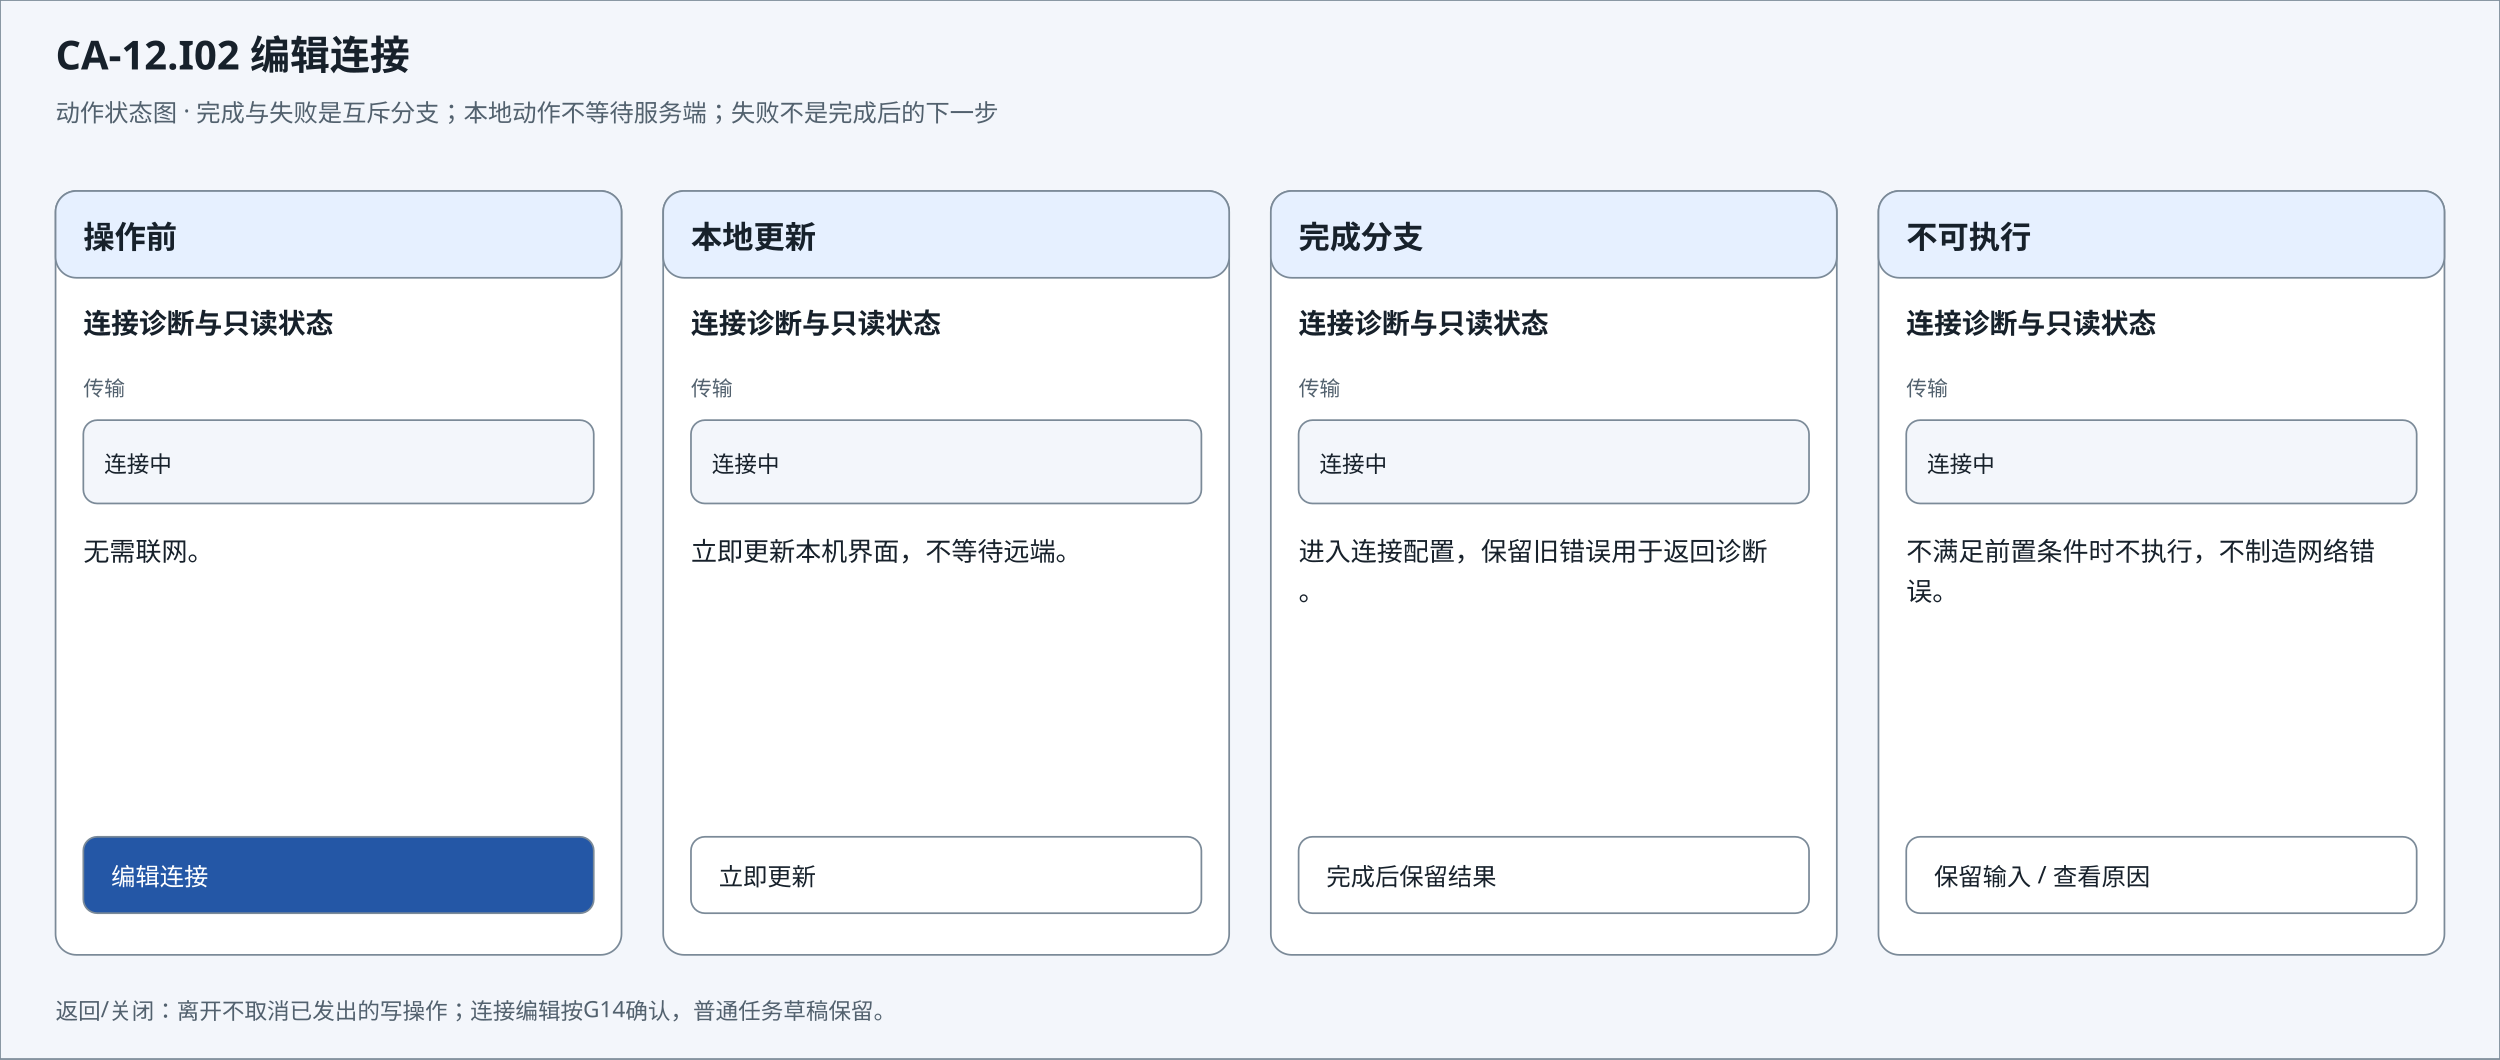
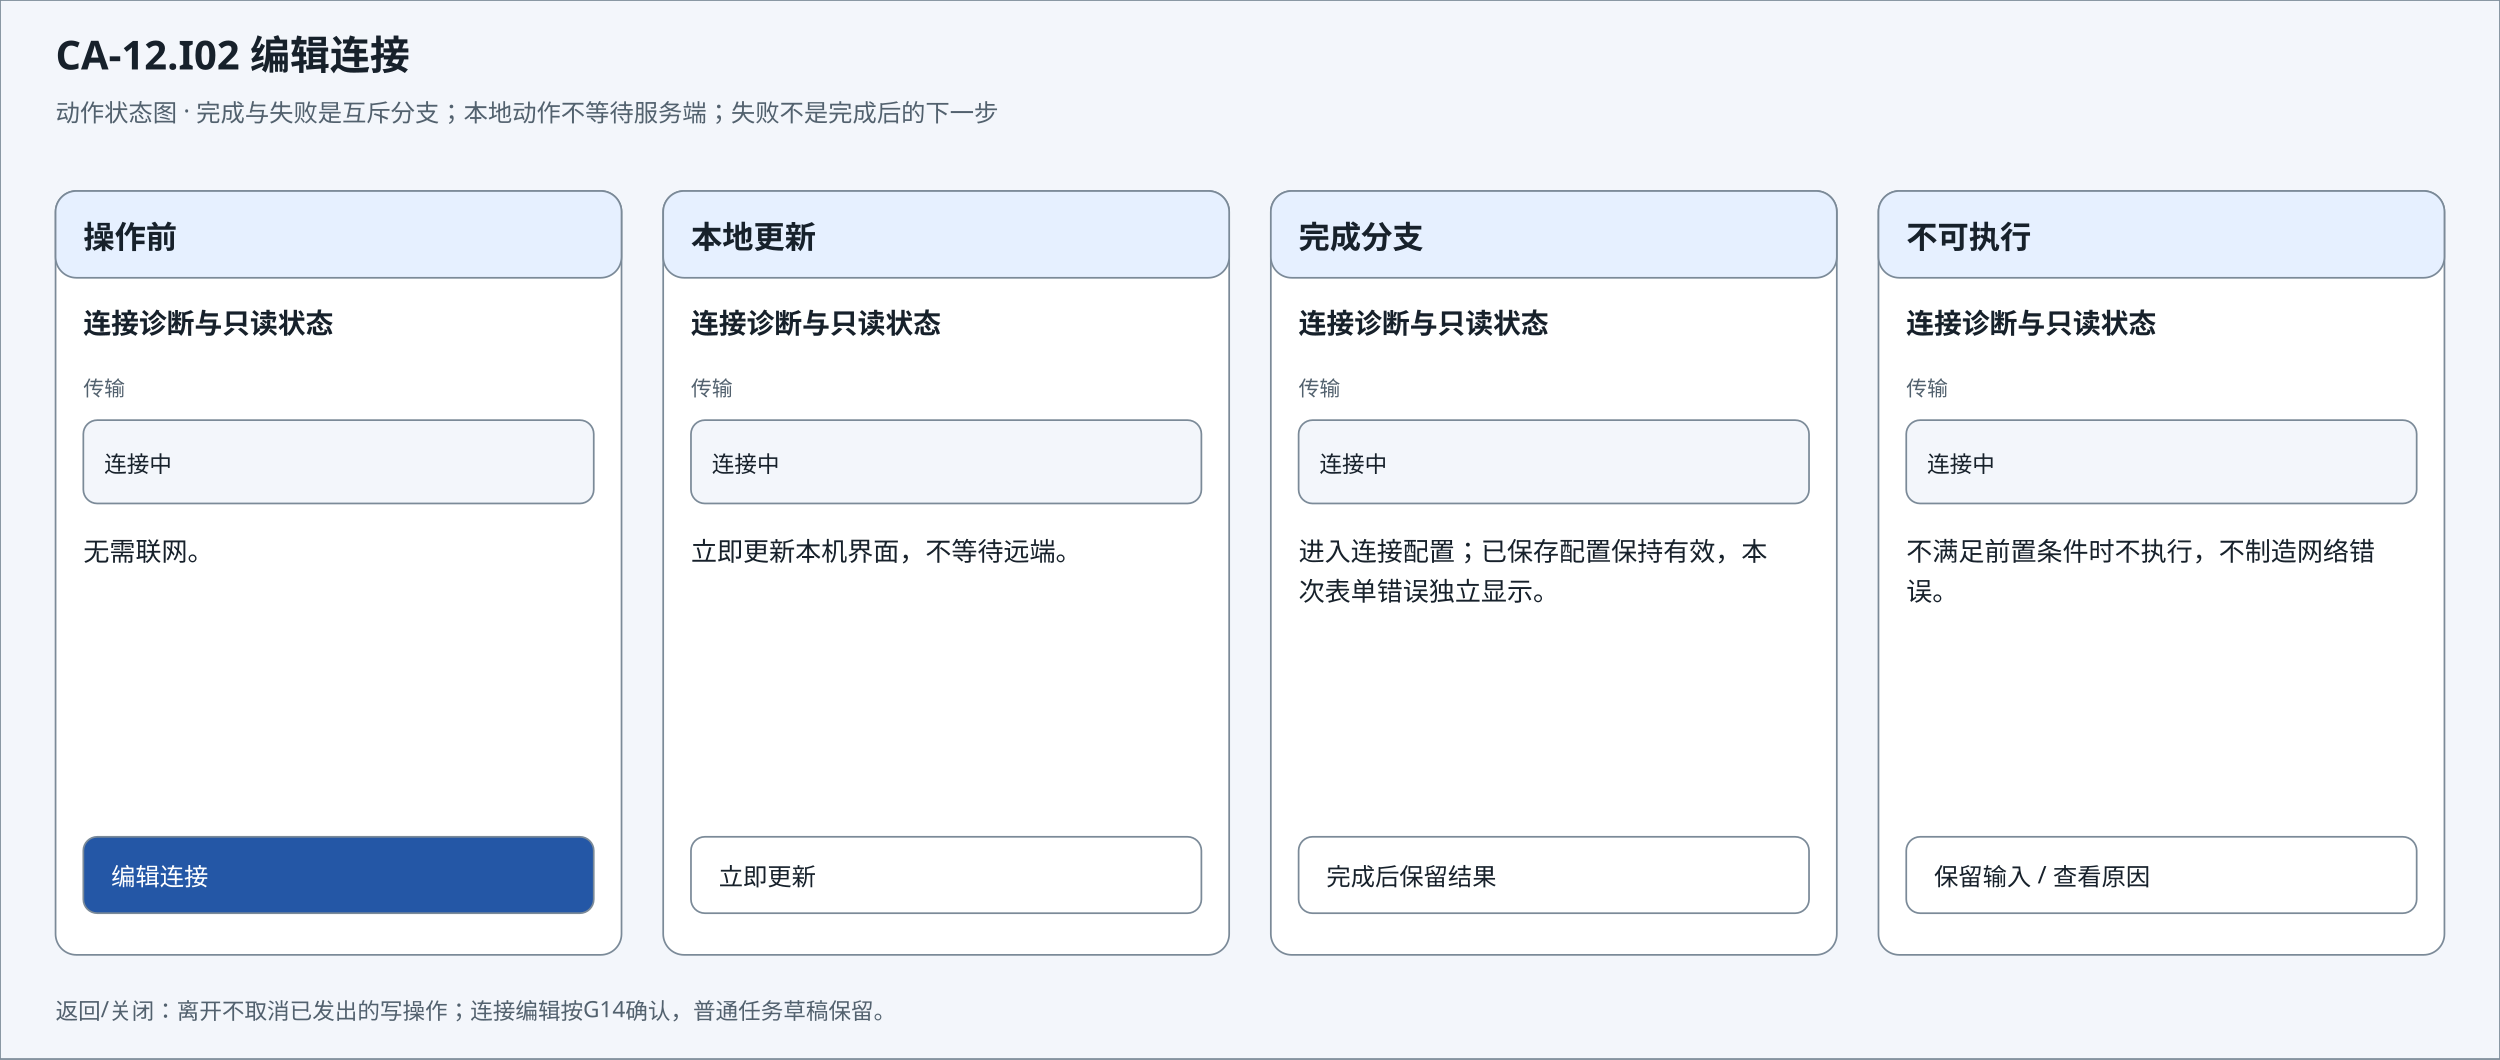
<svg xmlns="http://www.w3.org/2000/svg" width="1440" height="610" viewBox="0 0 1440 610" role="img">
  <style>text{font-family:"Microsoft YaHei","Segoe UI",sans-serif}</style>
  <rect x="0" y="0" width="1440" height="610" rx="0" fill="#F3F6FB" stroke="#7B8A98" />
  <text x="32" y="40" font-size="23" fill="#17212B" font-weight="600">CA-12.I02  编辑连接</text>
  <text x="32" y="70" font-size="14" fill="#52616E" font-weight="400">动作状态图 · 完成与失败是互斥分支；本地动作不等待服务端；失败不是完成后的下一步</text>
  <rect x="32" y="110" width="326" height="440" rx="12" fill="#FFFFFF" stroke="#7B8A98" />
  <rect x="32" y="110" width="326" height="50" rx="12" fill="#E6F0FF" stroke="#7B8A98" />
  <text x="48" y="143" font-size="18" fill="#17212B" font-weight="600">操作前</text>
  <text x="48" y="192" font-size="16" fill="#17212B" font-weight="600">连接诊断与只读状态</text>
  <text x="48" y="228" font-size="12" fill="#52616E" font-weight="400">传输</text>
  <rect x="48" y="242" width="294" height="48" rx="8" fill="#F3F6FB" stroke="#7B8A98" />
  <text x="60" y="272" font-size="13" fill="#17212B" font-weight="400">连接中</text>
  <text x="48" y="323" font-size="15" fill="#17212B" font-weight="400">无需联网。</text>
  <rect x="48" y="482" width="294" height="44" rx="8" fill="#2457A6" stroke="#7B8A98" />
  <text x="64" y="510" font-size="14" fill="#FFFFFF" font-weight="400">编辑连接</text>
  <rect x="382" y="110" width="326" height="440" rx="12" fill="#FFFFFF" stroke="#7B8A98" />
  <rect x="382" y="110" width="326" height="50" rx="12" fill="#E6F0FF" stroke="#7B8A98" />
  <text x="398" y="143" font-size="18" fill="#17212B" font-weight="600">本地更新</text>
  <text x="398" y="192" font-size="16" fill="#17212B" font-weight="600">连接诊断与只读状态</text>
  <text x="398" y="228" font-size="12" fill="#52616E" font-weight="400">传输</text>
  <rect x="398" y="242" width="294" height="48" rx="8" fill="#F3F6FB" stroke="#7B8A98" />
  <text x="410" y="272" font-size="13" fill="#17212B" font-weight="400">连接中</text>
  <text x="398" y="323" font-size="15" fill="#17212B" font-weight="400">立即更新本机界面，不等待远端。</text>
  <rect x="398" y="482" width="294" height="44" rx="8" fill="#FFFFFF" stroke="#7B8A98" />
  <text x="414" y="510" font-size="14" fill="#17212B" font-weight="400">立即更新</text>
  <rect x="732" y="110" width="326" height="440" rx="12" fill="#FFFFFF" stroke="#7B8A98" />
  <rect x="732" y="110" width="326" height="50" rx="12" fill="#E6F0FF" stroke="#7B8A98" />
  <text x="748" y="143" font-size="18" fill="#17212B" font-weight="600">完成分支</text>
  <text x="748" y="192" font-size="16" fill="#17212B" font-weight="600">连接诊断与只读状态</text>
  <text x="748" y="228" font-size="12" fill="#52616E" font-weight="400">传输</text>
  <rect x="748" y="242" width="294" height="48" rx="8" fill="#F3F6FB" stroke="#7B8A98" />
  <text x="760" y="272" font-size="13" fill="#17212B" font-weight="400">连接中</text>
-   <text x="748" y="323" font-size="15" fill="#17212B" font-weight="400">进入连接配置，保留旧错误用于返回诊断</text>
-   <text x="748" y="346" font-size="15" fill="#17212B" font-weight="400">。</text>
+   <text x="748" y="323" font-size="15" fill="#17212B" font-weight="400">进入连接配置；已保存配置保持有效，本</text>
+   <text x="748" y="346" font-size="15" fill="#17212B" font-weight="400">次表单错误独立显示。</text>
  <rect x="748" y="482" width="294" height="44" rx="8" fill="#FFFFFF" stroke="#7B8A98" />
  <text x="764" y="510" font-size="14" fill="#17212B" font-weight="400">完成后保留结果</text>
  <rect x="1082" y="110" width="326" height="440" rx="12" fill="#FFFFFF" stroke="#7B8A98" />
  <rect x="1082" y="110" width="326" height="50" rx="12" fill="#E6F0FF" stroke="#7B8A98" />
  <text x="1098" y="143" font-size="18" fill="#17212B" font-weight="600">不可执行</text>
  <text x="1098" y="192" font-size="16" fill="#17212B" font-weight="600">连接诊断与只读状态</text>
  <text x="1098" y="228" font-size="12" fill="#52616E" font-weight="400">传输</text>
  <rect x="1098" y="242" width="294" height="48" rx="8" fill="#F3F6FB" stroke="#7B8A98" />
  <text x="1110" y="272" font-size="13" fill="#17212B" font-weight="400">连接中</text>
  <text x="1098" y="323" font-size="15" fill="#17212B" font-weight="400">不满足前置条件时不执行，不制造网络错</text>
  <text x="1098" y="346" font-size="15" fill="#17212B" font-weight="400">误。</text>
  <rect x="1098" y="482" width="294" height="44" rx="8" fill="#FFFFFF" stroke="#7B8A98" />
  <text x="1114" y="510" font-size="14" fill="#17212B" font-weight="400">保留输入 / 查看原因</text>
  <text x="32" y="587" font-size="13" fill="#52616E" font-weight="400">返回/关闭：离开不取消已发出的写操作；连接编辑按G14确认，普通任务草稿保留。</text>
</svg>
